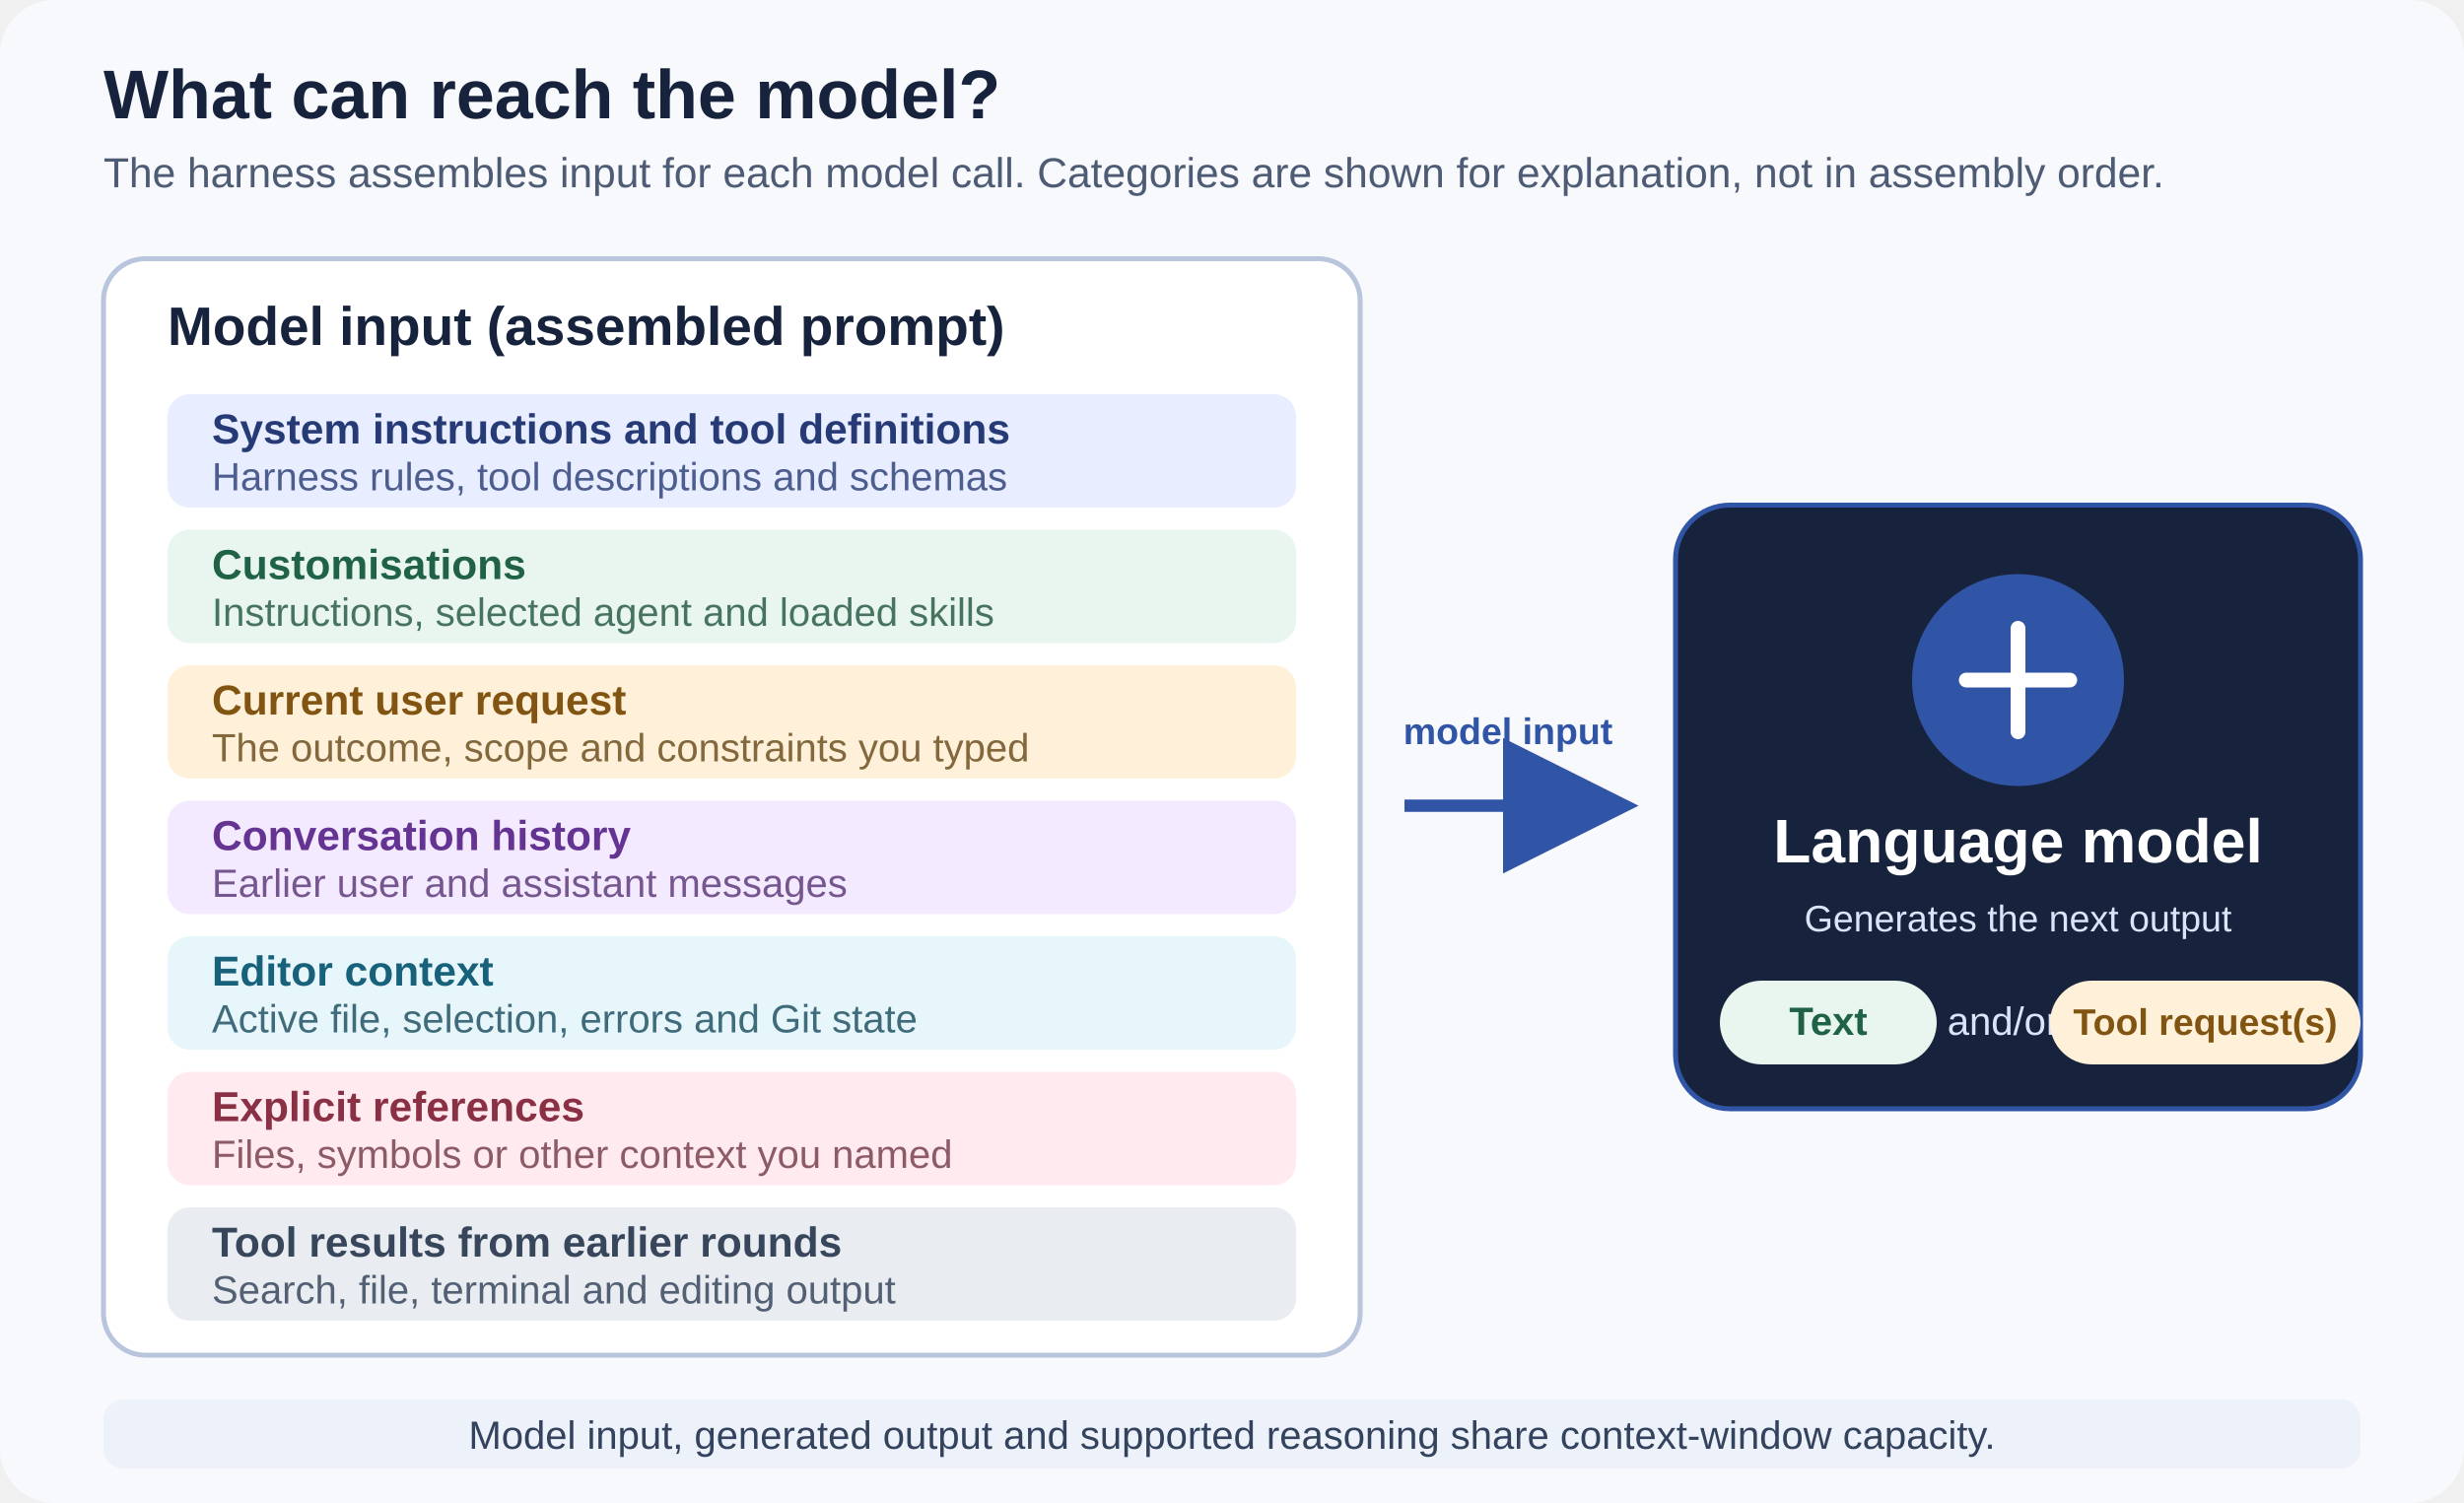
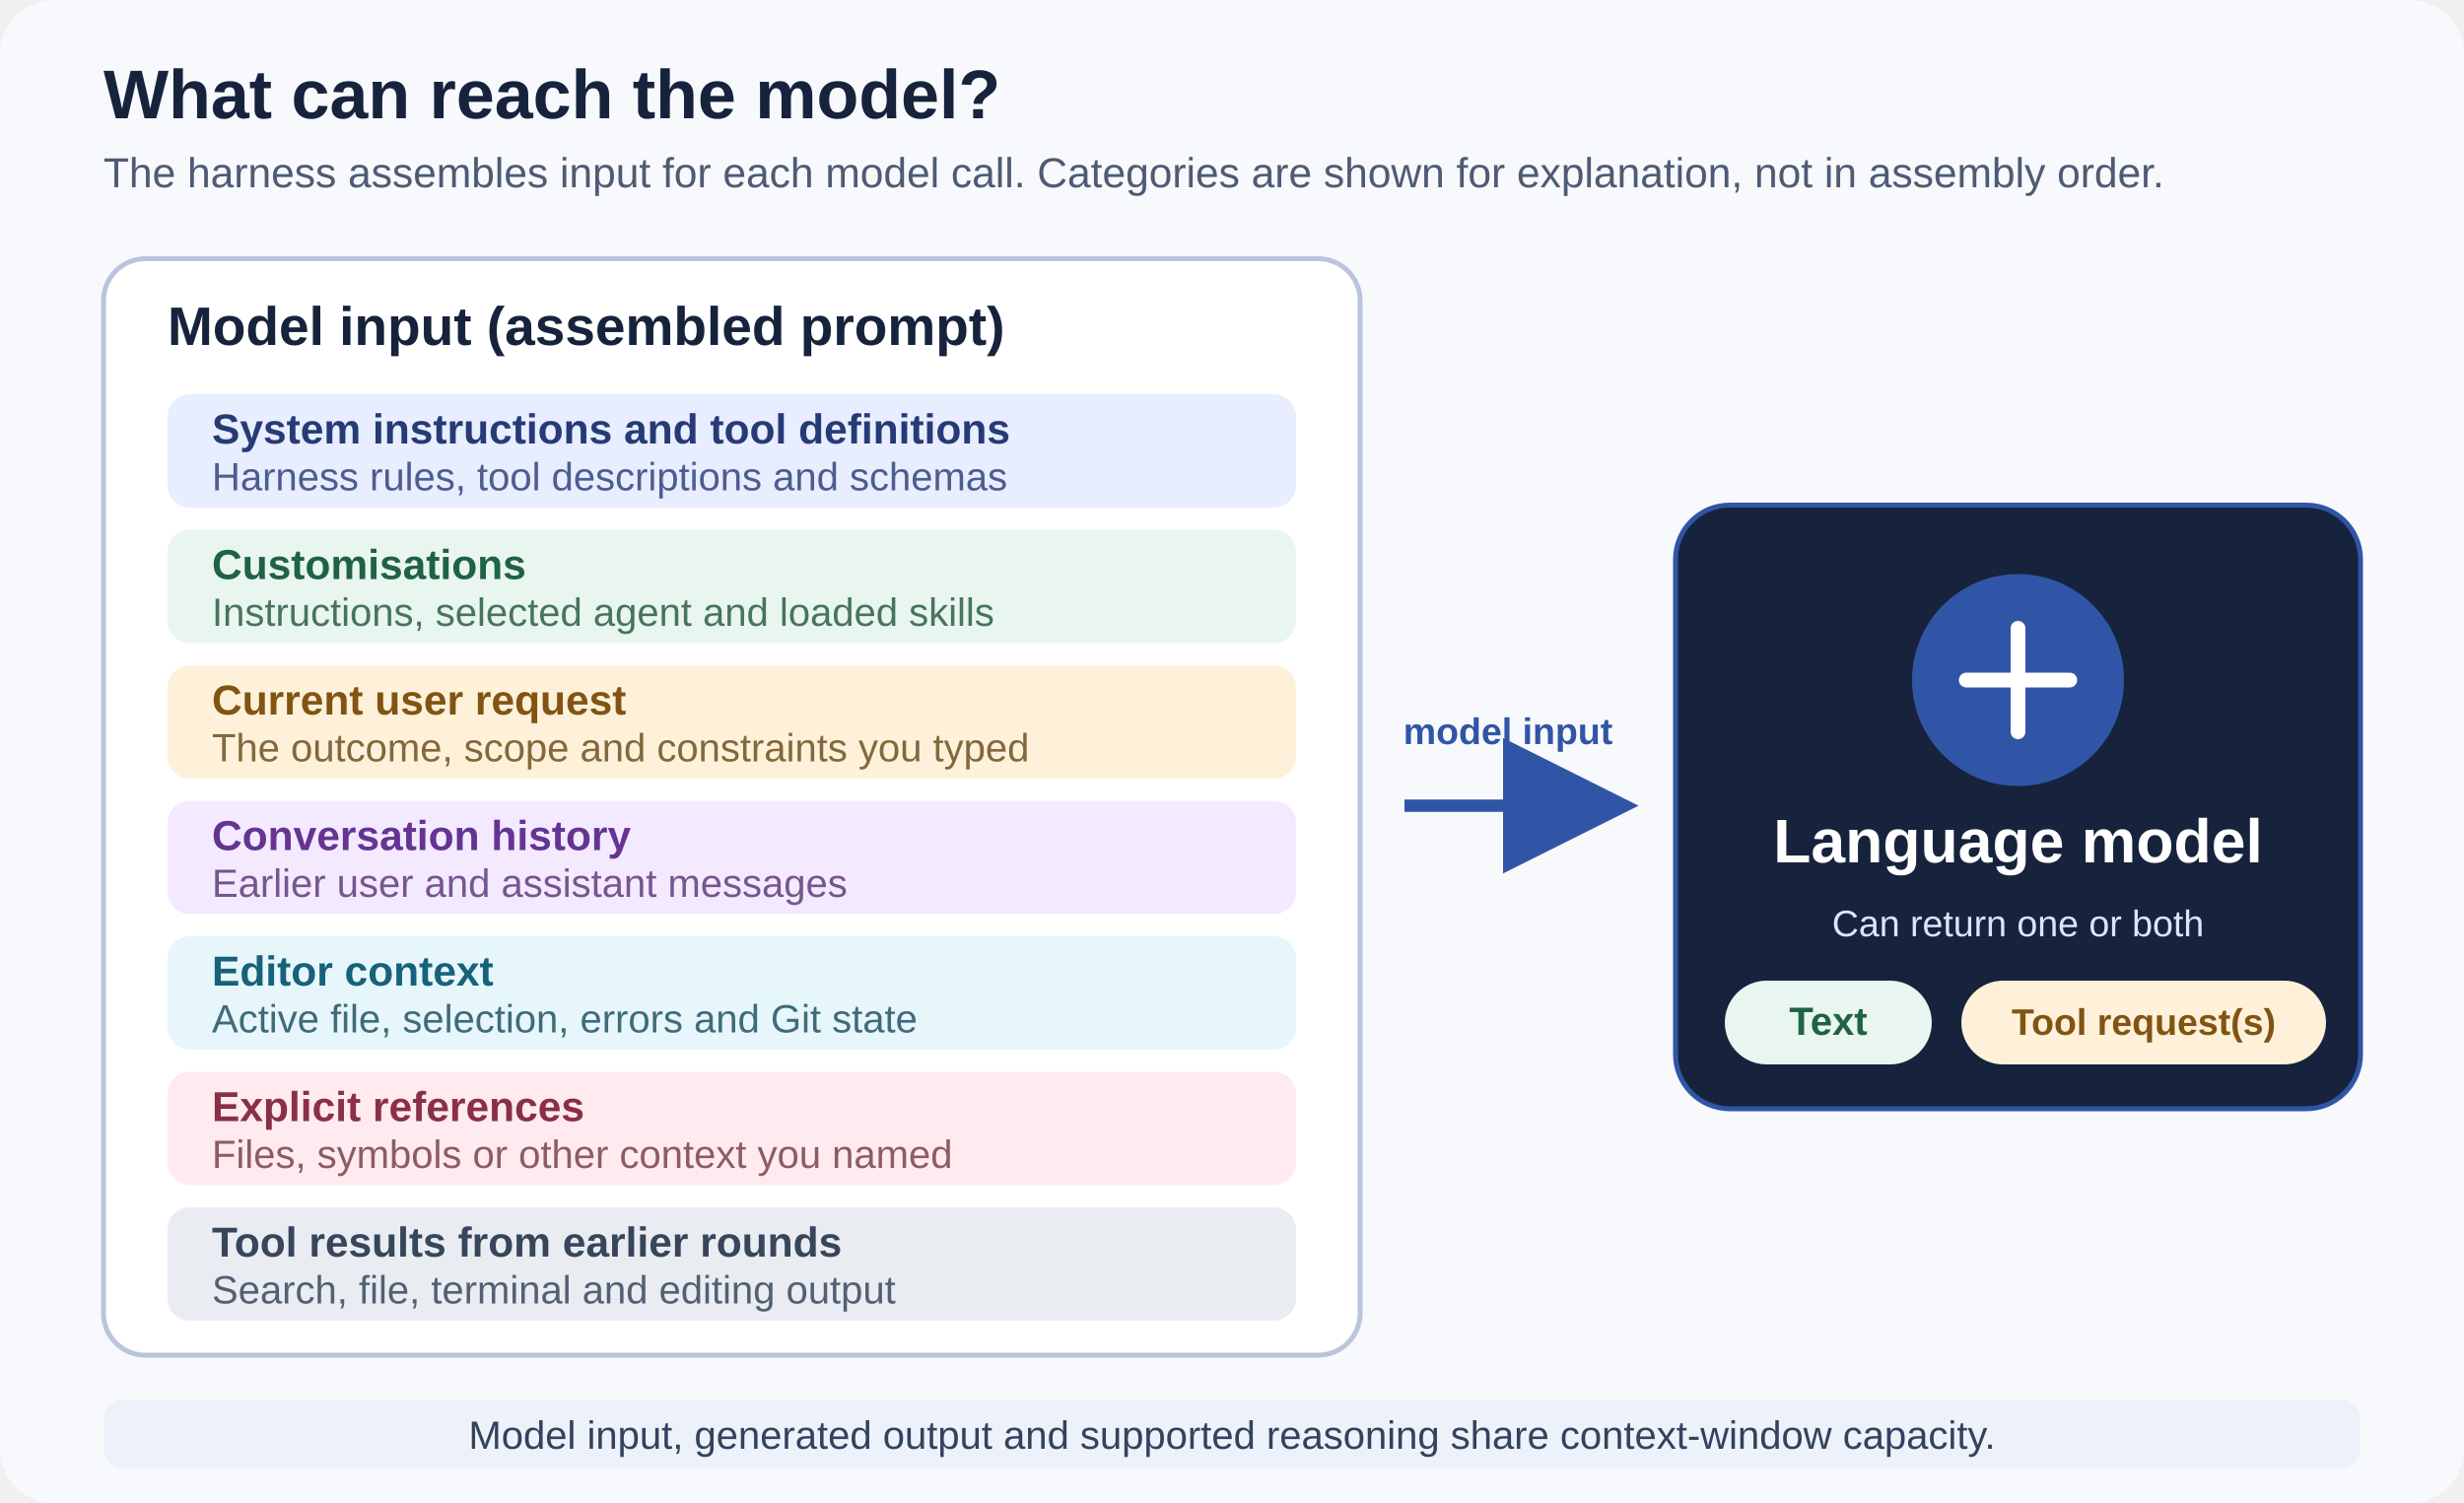
<svg xmlns="http://www.w3.org/2000/svg" width="1000" height="610" viewBox="0 0 1000 610" role="img" aria-labelledby="title desc">
  <defs>
    <marker id="arrow" markerWidth="11" markerHeight="11" refX="9" refY="5.5" orient="auto">
      <path d="M0,0 L11,5.5 L0,11 z" fill="#3155a6" />
    </marker>
  </defs>
  <rect width="1000" height="610" rx="22" fill="#f7f9fc" />
  <text x="42" y="48" font-family="Segoe UI, Arial, sans-serif" font-size="28" font-weight="700" fill="#17233c">What can reach the model?</text>
  <text x="42" y="76" font-family="Segoe UI, Arial, sans-serif" font-size="17" fill="#4d5b75">The harness assembles input for each model call. Categories are shown for explanation, not in assembly order.</text>
  <rect x="42" y="105" width="510" height="445" rx="17" fill="#ffffff" stroke="#b9c5dc" stroke-width="2" />
  <text x="68" y="140" font-family="Segoe UI, Arial, sans-serif" font-size="22" font-weight="700" fill="#17233c">Model input (assembled prompt)</text>
  <g font-family="Segoe UI, Arial, sans-serif">
    <rect x="68" y="160" width="458" height="46" rx="9" fill="#e8edff" />
    <text x="86" y="180" font-size="17" font-weight="700" fill="#263b76">System instructions and tool definitions</text>
    <text x="86" y="199" font-size="16" fill="#4c5d8e">Harness rules, tool descriptions and schemas</text>
    <rect x="68" y="215" width="458" height="46" rx="9" fill="#e9f6ef" />
    <text x="86" y="235" font-size="17" font-weight="700" fill="#1f6245">Customisations</text>
    <text x="86" y="254" font-size="16" fill="#47745f">Instructions, selected agent and loaded skills</text>
    <rect x="68" y="270" width="458" height="46" rx="9" fill="#fff1d9" />
    <text x="86" y="290" font-size="17" font-weight="700" fill="#815412">Current user request</text>
    <text x="86" y="309" font-size="16" fill="#82683c">The outcome, scope and constraints you typed</text>
    <rect x="68" y="325" width="458" height="46" rx="9" fill="#f3eaff" />
    <text x="86" y="345" font-size="17" font-weight="700" fill="#653493">Conversation history</text>
    <text x="86" y="364" font-size="16" fill="#76568f">Earlier user and assistant messages</text>
    <rect x="68" y="380" width="458" height="46" rx="9" fill="#e7f6fb" />
    <text x="86" y="400" font-size="17" font-weight="700" fill="#17617a">Editor context</text>
    <text x="86" y="419" font-size="16" fill="#3f6b7a">Active file, selection, errors and Git state</text>
    <rect x="68" y="435" width="458" height="46" rx="9" fill="#ffebef" />
    <text x="86" y="455" font-size="17" font-weight="700" fill="#8a3045">Explicit references</text>
    <text x="86" y="474" font-size="16" fill="#8d5b66">Files, symbols or other context you named</text>
    <rect x="68" y="490" width="458" height="46" rx="9" fill="#e9edf2" />
    <text x="86" y="510" font-size="17" font-weight="700" fill="#37465b">Tool results from earlier rounds</text>
    <text x="86" y="529" font-size="16" fill="#536074">Search, file, terminal and editing output</text>
  </g>
  <line x1="570" y1="327" x2="655" y2="327" stroke="#3155a6" stroke-width="5" marker-end="url(#arrow)" />
  <text x="612" y="302" text-anchor="middle" font-family="Segoe UI, Arial, sans-serif" font-size="15" font-weight="700" fill="#3155a6">model input</text>
  <rect x="680" y="205" width="278" height="245" rx="22" fill="#17233c" stroke="#3155a6" stroke-width="2" />
  <circle cx="819" cy="276" r="43" fill="#3155a6" />
  <path d="M798 276h42M819 255v42" stroke="#ffffff" stroke-width="6" stroke-linecap="round" />
  <text x="819" y="350" text-anchor="middle" font-family="Segoe UI, Arial, sans-serif" font-size="25" font-weight="700" fill="#ffffff">Language model</text>
-   <text x="819" y="378" text-anchor="middle" font-family="Segoe UI, Arial, sans-serif" font-size="15" fill="#dbe5fa">Generates the next output</text>
-   <rect x="698" y="398" width="88" height="34" rx="17" fill="#e9f6ef" />
+   <text x="819" y="380" text-anchor="middle" font-family="Segoe UI, Arial, sans-serif" font-size="15" fill="#dbe5fa">Can return one or both</text>
+   <rect x="700" y="398" width="84" height="34" rx="17" fill="#e9f6ef" />
  <text x="742" y="420" text-anchor="middle" font-family="Segoe UI, Arial, sans-serif" font-size="16" font-weight="700" fill="#1f6245">Text</text>
-   <text x="813" y="420" text-anchor="middle" font-family="Segoe UI, Arial, sans-serif" font-size="16" fill="#dbe5fa">and/or</text>
-   <rect x="832" y="398" width="126" height="34" rx="17" fill="#fff1d9" />
-   <text x="895" y="420" text-anchor="middle" font-family="Segoe UI, Arial, sans-serif" font-size="15" font-weight="700" fill="#815412">Tool request(s)</text>
+   <rect x="796" y="398" width="148" height="34" rx="17" fill="#fff1d9" />
+   <text x="870" y="420" text-anchor="middle" font-family="Segoe UI, Arial, sans-serif" font-size="15" font-weight="700" fill="#815412">Tool request(s)</text>
  <rect x="42" y="568" width="916" height="28" rx="8" fill="#edf2fa" />
  <text x="500" y="588" text-anchor="middle" font-family="Segoe UI, Arial, sans-serif" font-size="16" fill="#33425d">Model input, generated output and supported reasoning share context-window capacity.</text>
</svg>
